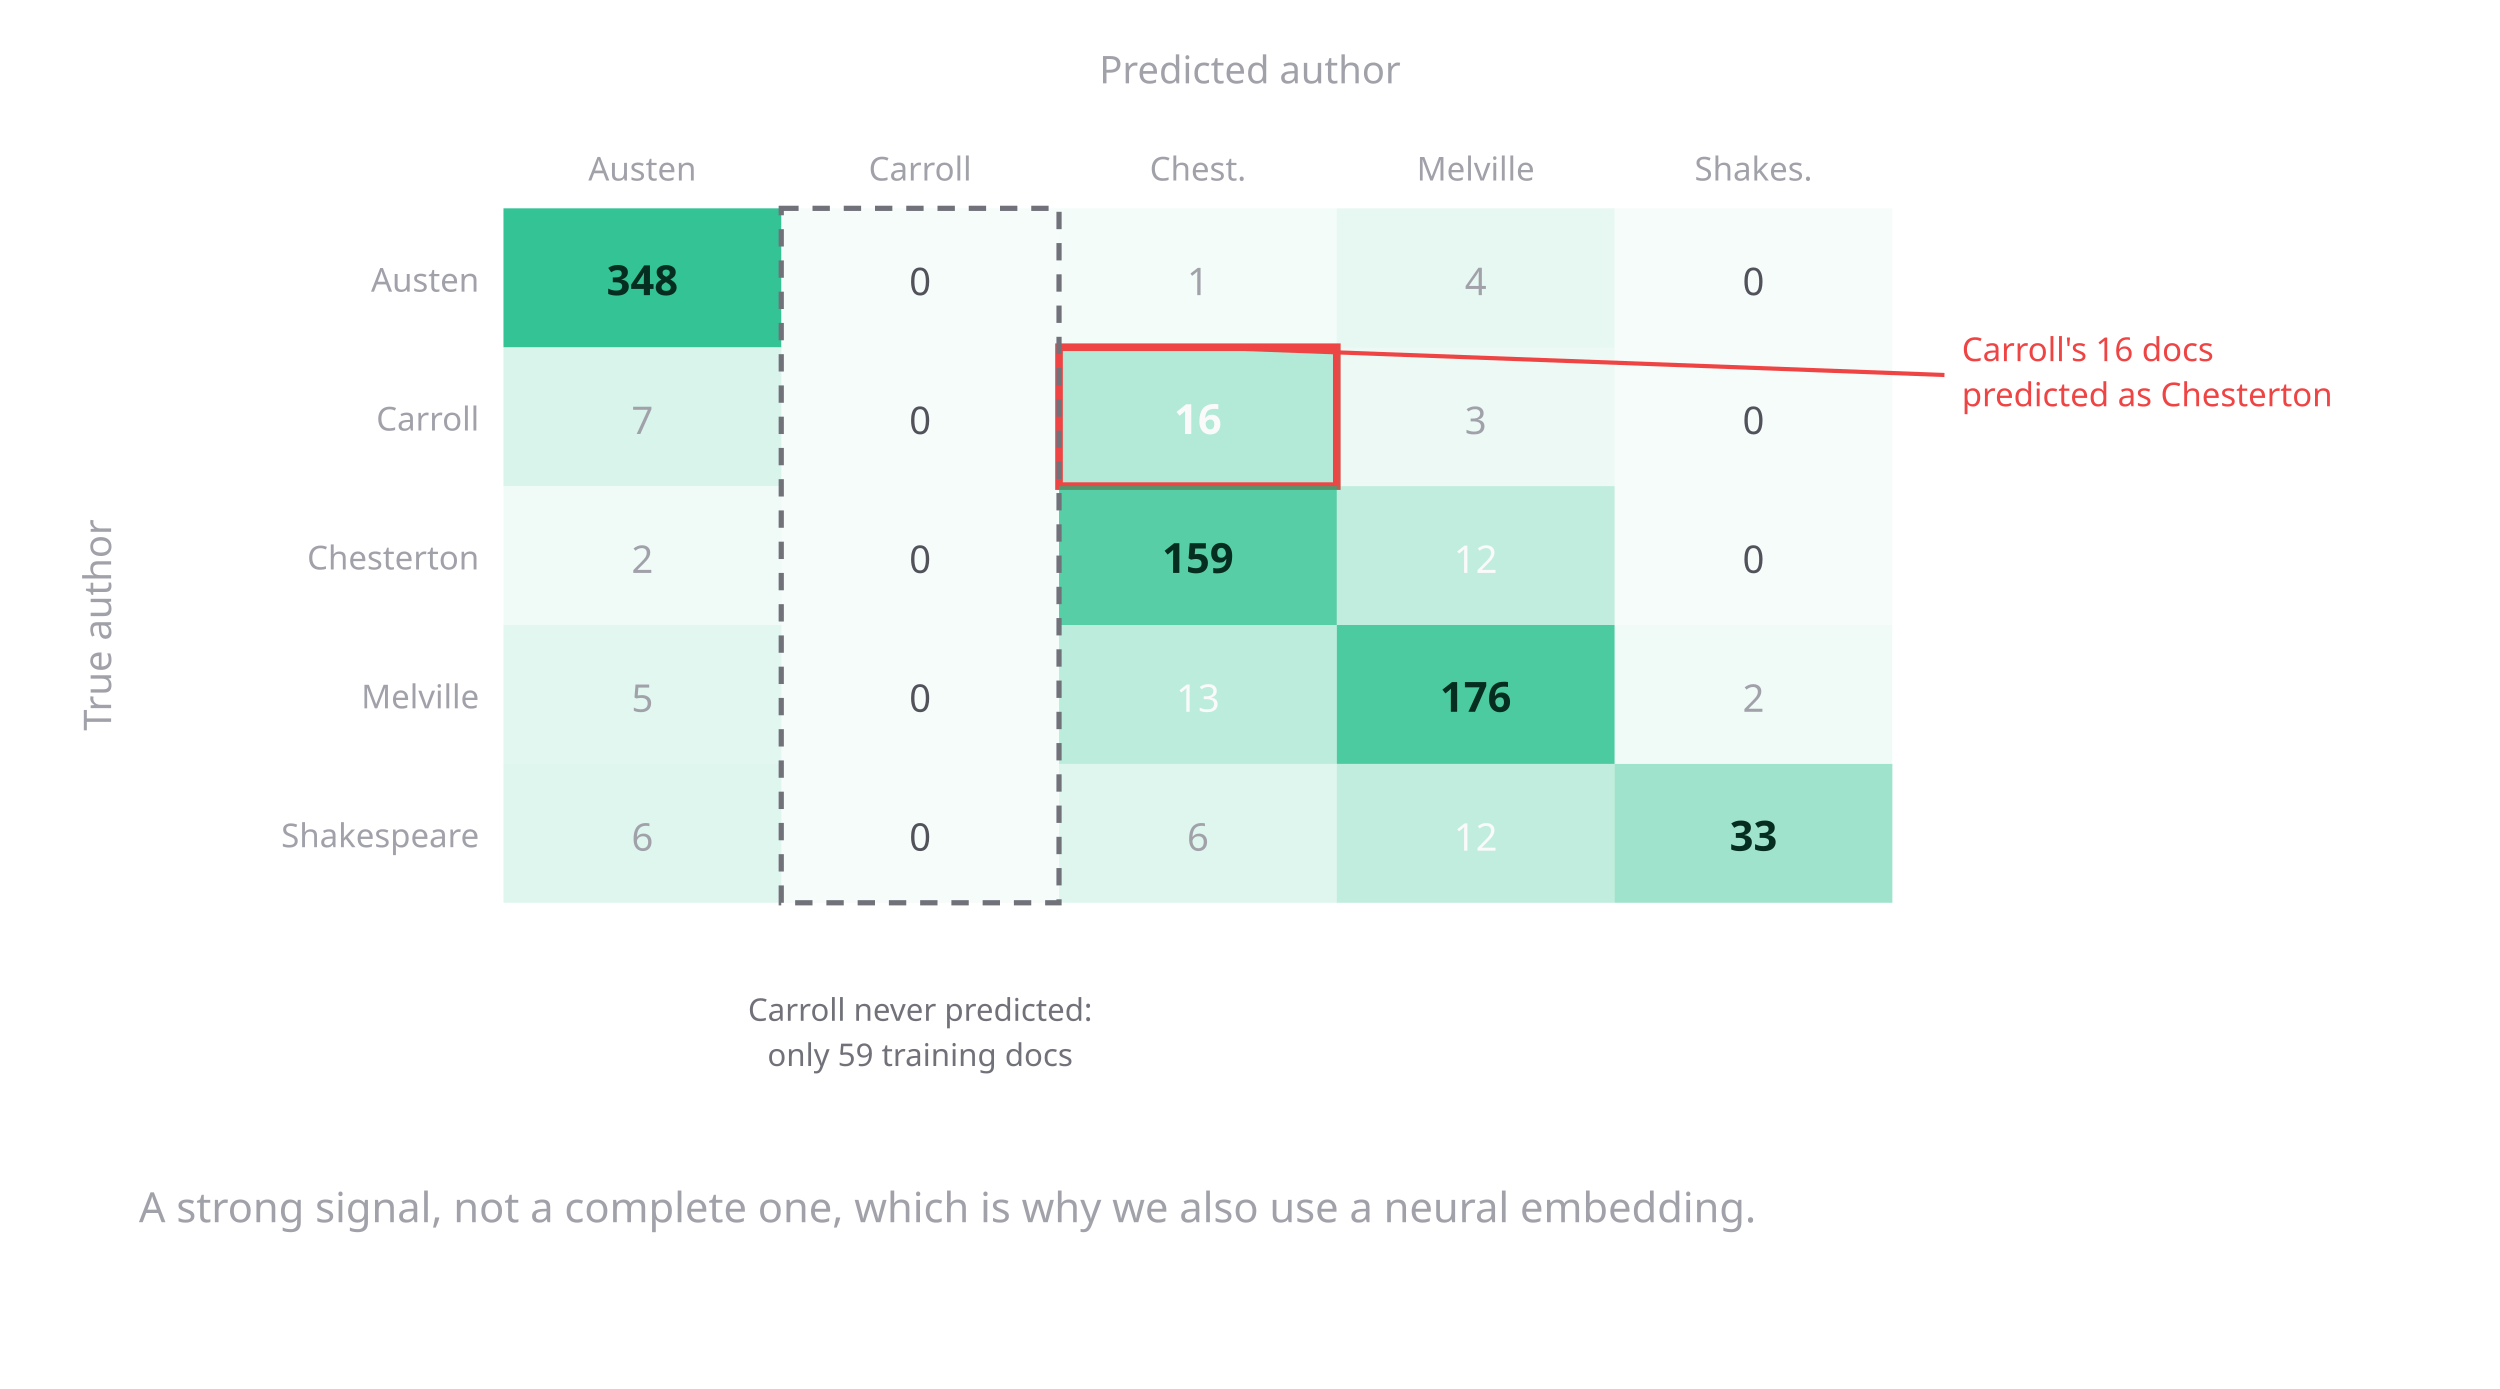
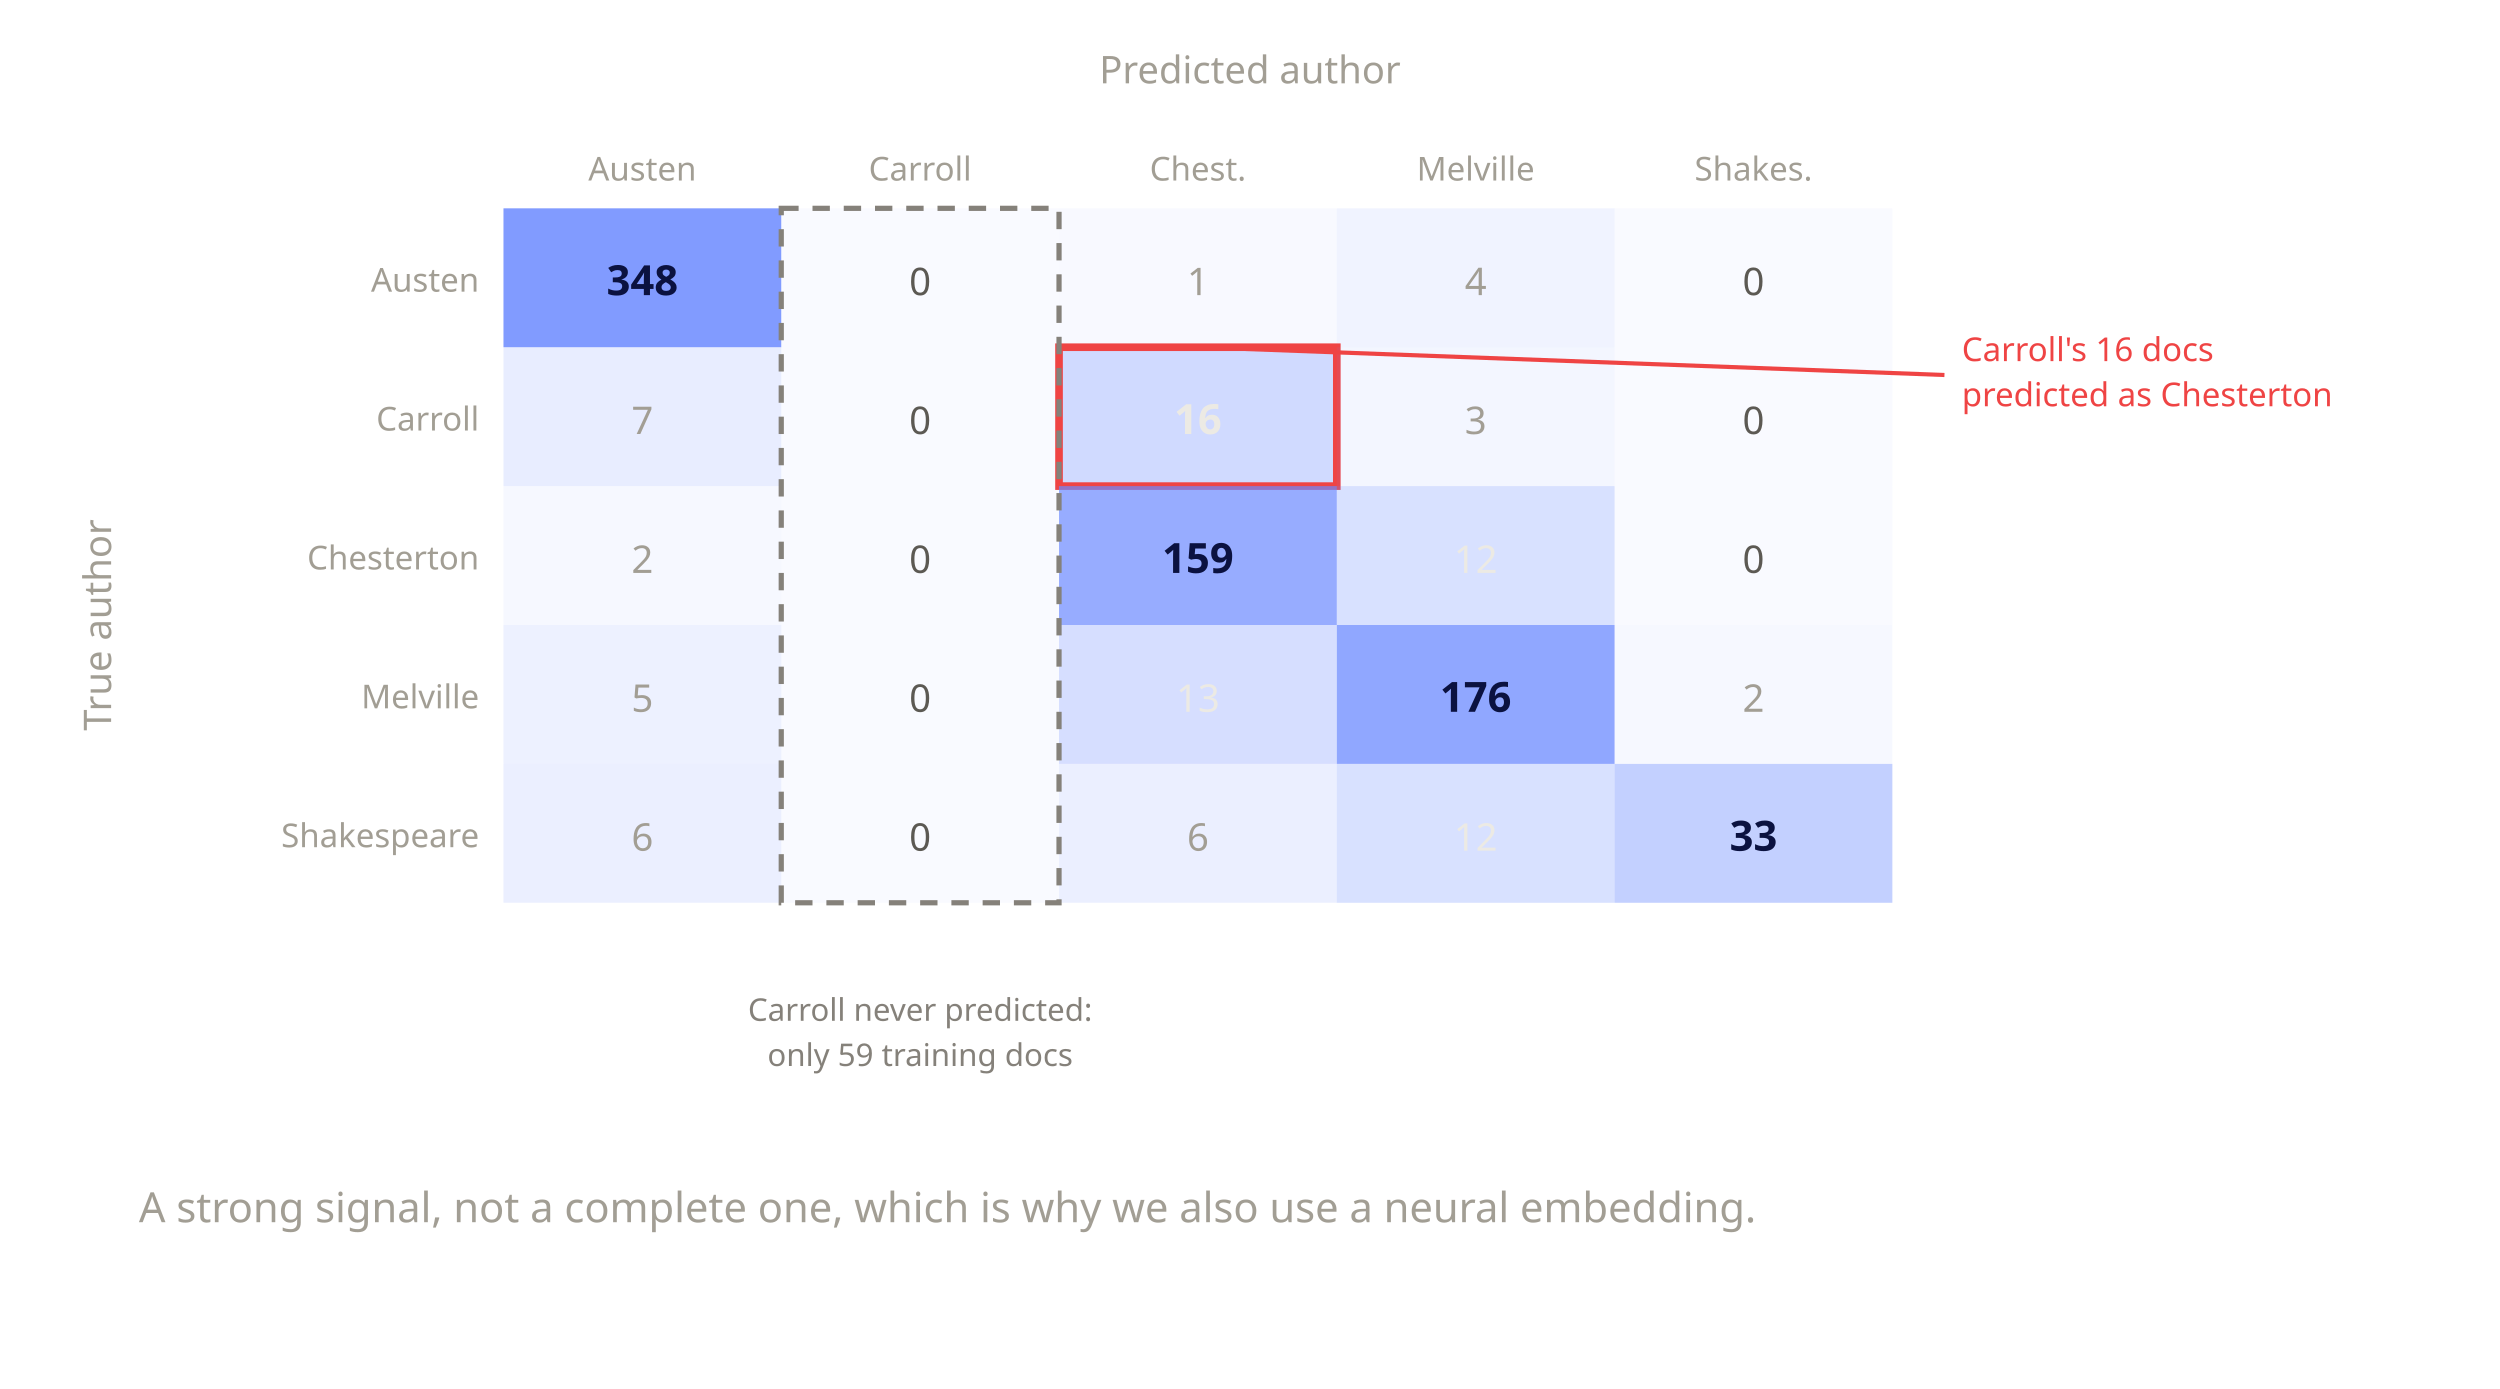
<svg xmlns="http://www.w3.org/2000/svg" viewBox="0 0 720 400" font-family="ui-sans-serif, system-ui, sans-serif">
-   <text x="360" y="24" text-anchor="middle" font-size="11" fill="#A1A1AA">Predicted author</text>
-   <text x="32" y="180" font-size="11" fill="#A1A1AA" transform="rotate(-90 32 180)" text-anchor="middle">True author</text>
-   <g font-size="9.5" fill="#A1A1AA">
+   <text x="360" y="24" text-anchor="middle" font-size="11" fill="#A29E94">Predicted author</text>
+   <text x="32" y="180" font-size="11" fill="#A29E94" transform="rotate(-90 32 180)" text-anchor="middle">True author</text>
+   <g font-size="9.5" fill="#A29E94">
    <text x="185" y="52" text-anchor="middle">Austen</text>
    <text x="265" y="52" text-anchor="middle">Carroll</text>
    <text x="345" y="52" text-anchor="middle">Chest.</text>
    <text x="425" y="52" text-anchor="middle">Melville</text>
    <text x="505" y="52" text-anchor="middle">Shakes.</text>
  </g>
-   <g font-size="9.5" fill="#A1A1AA" text-anchor="end">
+   <g font-size="9.5" fill="#A29E94" text-anchor="end">
    <text x="138" y="84">Austen</text>
    <text x="138" y="124">Carroll</text>
    <text x="138" y="164">Chesterton</text>
    <text x="138" y="204">Melville</text>
    <text x="138" y="244">Shakespeare</text>
  </g>
  <g>
-     <rect x="145" y="60" width="80" height="40" fill="#10B981" fill-opacity="0.85" />
-     <text x="185" y="85" text-anchor="middle" font-size="12" font-weight="700" fill="#052e21">348</text>
-     <rect x="225" y="60" width="80" height="40" fill="#10B981" fill-opacity="0.04" />
-     <text x="265" y="85" text-anchor="middle" font-size="11" fill="#52525B">0</text>
-     <rect x="305" y="60" width="80" height="40" fill="#10B981" fill-opacity="0.05" />
-     <text x="345" y="85" text-anchor="middle" font-size="11" fill="#A1A1AA">1</text>
-     <rect x="385" y="60" width="80" height="40" fill="#10B981" fill-opacity="0.1" />
-     <text x="425" y="85" text-anchor="middle" font-size="11" fill="#A1A1AA">4</text>
-     <rect x="465" y="60" width="80" height="40" fill="#10B981" fill-opacity="0.04" />
-     <text x="505" y="85" text-anchor="middle" font-size="11" fill="#52525B">0</text>
+     <rect x="145" y="60" width="80" height="40" fill="#6B8AFF" fill-opacity="0.85" />
+     <text x="185" y="85" text-anchor="middle" font-size="12" font-weight="700" fill="#0B1240">348</text>
+     <rect x="225" y="60" width="80" height="40" fill="#6B8AFF" fill-opacity="0.04" />
+     <text x="265" y="85" text-anchor="middle" font-size="11" fill="#5C5953">0</text>
+     <rect x="305" y="60" width="80" height="40" fill="#6B8AFF" fill-opacity="0.05" />
+     <text x="345" y="85" text-anchor="middle" font-size="11" fill="#A29E94">1</text>
+     <rect x="385" y="60" width="80" height="40" fill="#6B8AFF" fill-opacity="0.1" />
+     <text x="425" y="85" text-anchor="middle" font-size="11" fill="#A29E94">4</text>
+     <rect x="465" y="60" width="80" height="40" fill="#6B8AFF" fill-opacity="0.04" />
+     <text x="505" y="85" text-anchor="middle" font-size="11" fill="#5C5953">0</text>
  </g>
  <g>
-     <rect x="145" y="100" width="80" height="40" fill="#10B981" fill-opacity="0.16" />
-     <text x="185" y="125" text-anchor="middle" font-size="11" fill="#A1A1AA">7</text>
-     <rect x="225" y="100" width="80" height="40" fill="#10B981" fill-opacity="0.04" />
-     <text x="265" y="125" text-anchor="middle" font-size="11" fill="#52525B">0</text>
-     <rect x="305" y="100" width="80" height="40" fill="#10B981" fill-opacity="0.32" />
-     <text x="345" y="125" text-anchor="middle" font-size="12" font-weight="700" fill="#FAFAFA">16</text>
+     <rect x="145" y="100" width="80" height="40" fill="#6B8AFF" fill-opacity="0.16" />
+     <text x="185" y="125" text-anchor="middle" font-size="11" fill="#A29E94">7</text>
+     <rect x="225" y="100" width="80" height="40" fill="#6B8AFF" fill-opacity="0.04" />
+     <text x="265" y="125" text-anchor="middle" font-size="11" fill="#5C5953">0</text>
+     <rect x="305" y="100" width="80" height="40" fill="#6B8AFF" fill-opacity="0.32" />
+     <text x="345" y="125" text-anchor="middle" font-size="12" font-weight="700" fill="#ECEAE4">16</text>
    <rect x="305" y="100" width="80" height="40" fill="none" stroke="#ef4444" stroke-width="2.2" />
-     <rect x="385" y="100" width="80" height="40" fill="#10B981" fill-opacity="0.08" />
-     <text x="425" y="125" text-anchor="middle" font-size="11" fill="#A1A1AA">3</text>
-     <rect x="465" y="100" width="80" height="40" fill="#10B981" fill-opacity="0.04" />
-     <text x="505" y="125" text-anchor="middle" font-size="11" fill="#52525B">0</text>
+     <rect x="385" y="100" width="80" height="40" fill="#6B8AFF" fill-opacity="0.08" />
+     <text x="425" y="125" text-anchor="middle" font-size="11" fill="#A29E94">3</text>
+     <rect x="465" y="100" width="80" height="40" fill="#6B8AFF" fill-opacity="0.04" />
+     <text x="505" y="125" text-anchor="middle" font-size="11" fill="#5C5953">0</text>
  </g>
  <g>
-     <rect x="145" y="140" width="80" height="40" fill="#10B981" fill-opacity="0.06" />
-     <text x="185" y="165" text-anchor="middle" font-size="11" fill="#A1A1AA">2</text>
-     <rect x="225" y="140" width="80" height="40" fill="#10B981" fill-opacity="0.04" />
-     <text x="265" y="165" text-anchor="middle" font-size="11" fill="#52525B">0</text>
-     <rect x="305" y="140" width="80" height="40" fill="#10B981" fill-opacity="0.7" />
-     <text x="345" y="165" text-anchor="middle" font-size="12" font-weight="700" fill="#052e21">159</text>
-     <rect x="385" y="140" width="80" height="40" fill="#10B981" fill-opacity="0.26" />
-     <text x="425" y="165" text-anchor="middle" font-size="11" fill="#FAFAFA">12</text>
-     <rect x="465" y="140" width="80" height="40" fill="#10B981" fill-opacity="0.04" />
-     <text x="505" y="165" text-anchor="middle" font-size="11" fill="#52525B">0</text>
+     <rect x="145" y="140" width="80" height="40" fill="#6B8AFF" fill-opacity="0.06" />
+     <text x="185" y="165" text-anchor="middle" font-size="11" fill="#A29E94">2</text>
+     <rect x="225" y="140" width="80" height="40" fill="#6B8AFF" fill-opacity="0.04" />
+     <text x="265" y="165" text-anchor="middle" font-size="11" fill="#5C5953">0</text>
+     <rect x="305" y="140" width="80" height="40" fill="#6B8AFF" fill-opacity="0.7" />
+     <text x="345" y="165" text-anchor="middle" font-size="12" font-weight="700" fill="#0B1240">159</text>
+     <rect x="385" y="140" width="80" height="40" fill="#6B8AFF" fill-opacity="0.26" />
+     <text x="425" y="165" text-anchor="middle" font-size="11" fill="#ECEAE4">12</text>
+     <rect x="465" y="140" width="80" height="40" fill="#6B8AFF" fill-opacity="0.04" />
+     <text x="505" y="165" text-anchor="middle" font-size="11" fill="#5C5953">0</text>
  </g>
  <g>
-     <rect x="145" y="180" width="80" height="40" fill="#10B981" fill-opacity="0.12" />
-     <text x="185" y="205" text-anchor="middle" font-size="11" fill="#A1A1AA">5</text>
-     <rect x="225" y="180" width="80" height="40" fill="#10B981" fill-opacity="0.04" />
-     <text x="265" y="205" text-anchor="middle" font-size="11" fill="#52525B">0</text>
-     <rect x="305" y="180" width="80" height="40" fill="#10B981" fill-opacity="0.28" />
-     <text x="345" y="205" text-anchor="middle" font-size="11" fill="#FAFAFA">13</text>
-     <rect x="385" y="180" width="80" height="40" fill="#10B981" fill-opacity="0.75" />
-     <text x="425" y="205" text-anchor="middle" font-size="12" font-weight="700" fill="#052e21">176</text>
-     <rect x="465" y="180" width="80" height="40" fill="#10B981" fill-opacity="0.06" />
-     <text x="505" y="205" text-anchor="middle" font-size="11" fill="#A1A1AA">2</text>
+     <rect x="145" y="180" width="80" height="40" fill="#6B8AFF" fill-opacity="0.12" />
+     <text x="185" y="205" text-anchor="middle" font-size="11" fill="#A29E94">5</text>
+     <rect x="225" y="180" width="80" height="40" fill="#6B8AFF" fill-opacity="0.04" />
+     <text x="265" y="205" text-anchor="middle" font-size="11" fill="#5C5953">0</text>
+     <rect x="305" y="180" width="80" height="40" fill="#6B8AFF" fill-opacity="0.28" />
+     <text x="345" y="205" text-anchor="middle" font-size="11" fill="#ECEAE4">13</text>
+     <rect x="385" y="180" width="80" height="40" fill="#6B8AFF" fill-opacity="0.75" />
+     <text x="425" y="205" text-anchor="middle" font-size="12" font-weight="700" fill="#0B1240">176</text>
+     <rect x="465" y="180" width="80" height="40" fill="#6B8AFF" fill-opacity="0.06" />
+     <text x="505" y="205" text-anchor="middle" font-size="11" fill="#A29E94">2</text>
  </g>
  <g>
-     <rect x="145" y="220" width="80" height="40" fill="#10B981" fill-opacity="0.14" />
-     <text x="185" y="245" text-anchor="middle" font-size="11" fill="#A1A1AA">6</text>
-     <rect x="225" y="220" width="80" height="40" fill="#10B981" fill-opacity="0.04" />
-     <text x="265" y="245" text-anchor="middle" font-size="11" fill="#52525B">0</text>
-     <rect x="305" y="220" width="80" height="40" fill="#10B981" fill-opacity="0.14" />
-     <text x="345" y="245" text-anchor="middle" font-size="11" fill="#A1A1AA">6</text>
-     <rect x="385" y="220" width="80" height="40" fill="#10B981" fill-opacity="0.26" />
-     <text x="425" y="245" text-anchor="middle" font-size="11" fill="#FAFAFA">12</text>
-     <rect x="465" y="220" width="80" height="40" fill="#10B981" fill-opacity="0.4" />
-     <text x="505" y="245" text-anchor="middle" font-size="12" font-weight="700" fill="#052e21">33</text>
+     <rect x="145" y="220" width="80" height="40" fill="#6B8AFF" fill-opacity="0.14" />
+     <text x="185" y="245" text-anchor="middle" font-size="11" fill="#A29E94">6</text>
+     <rect x="225" y="220" width="80" height="40" fill="#6B8AFF" fill-opacity="0.04" />
+     <text x="265" y="245" text-anchor="middle" font-size="11" fill="#5C5953">0</text>
+     <rect x="305" y="220" width="80" height="40" fill="#6B8AFF" fill-opacity="0.14" />
+     <text x="345" y="245" text-anchor="middle" font-size="11" fill="#A29E94">6</text>
+     <rect x="385" y="220" width="80" height="40" fill="#6B8AFF" fill-opacity="0.26" />
+     <text x="425" y="245" text-anchor="middle" font-size="11" fill="#ECEAE4">12</text>
+     <rect x="465" y="220" width="80" height="40" fill="#6B8AFF" fill-opacity="0.4" />
+     <text x="505" y="245" text-anchor="middle" font-size="12" font-weight="700" fill="#0B1240">33</text>
  </g>
-   <rect x="225" y="60" width="80" height="200" fill="none" stroke="#71717A" stroke-width="1.5" stroke-dasharray="5 4" />
+   <rect x="225" y="60" width="80" height="200" fill="none" stroke="#85817A" stroke-width="1.5" stroke-dasharray="5 4" />
  <line x1="345" y1="100" x2="560" y2="108" stroke="#ef4444" stroke-width="1.2" />
  <text x="565" y="104" font-size="9.5" fill="#ef4444">Carroll's 16 docs</text>
  <text x="565" y="117" font-size="9.5" fill="#ef4444">predicted as Chesterton</text>
-   <text x="265" y="294" text-anchor="middle" font-size="9" fill="#71717A">Carroll never predicted:</text>
-   <text x="265" y="307" text-anchor="middle" font-size="9" fill="#71717A">only 59 training docs</text>
-   <text x="40" y="352" font-size="12" fill="#A1A1AA">A strong signal, not a complete one, which is why we also use a neural embedding.</text>
+   <text x="265" y="294" text-anchor="middle" font-size="9" fill="#85817A">Carroll never predicted:</text>
+   <text x="265" y="307" text-anchor="middle" font-size="9" fill="#85817A">only 59 training docs</text>
+   <text x="40" y="352" font-size="12" fill="#A29E94">A strong signal, not a complete one, which is why we also use a neural embedding.</text>
</svg>
